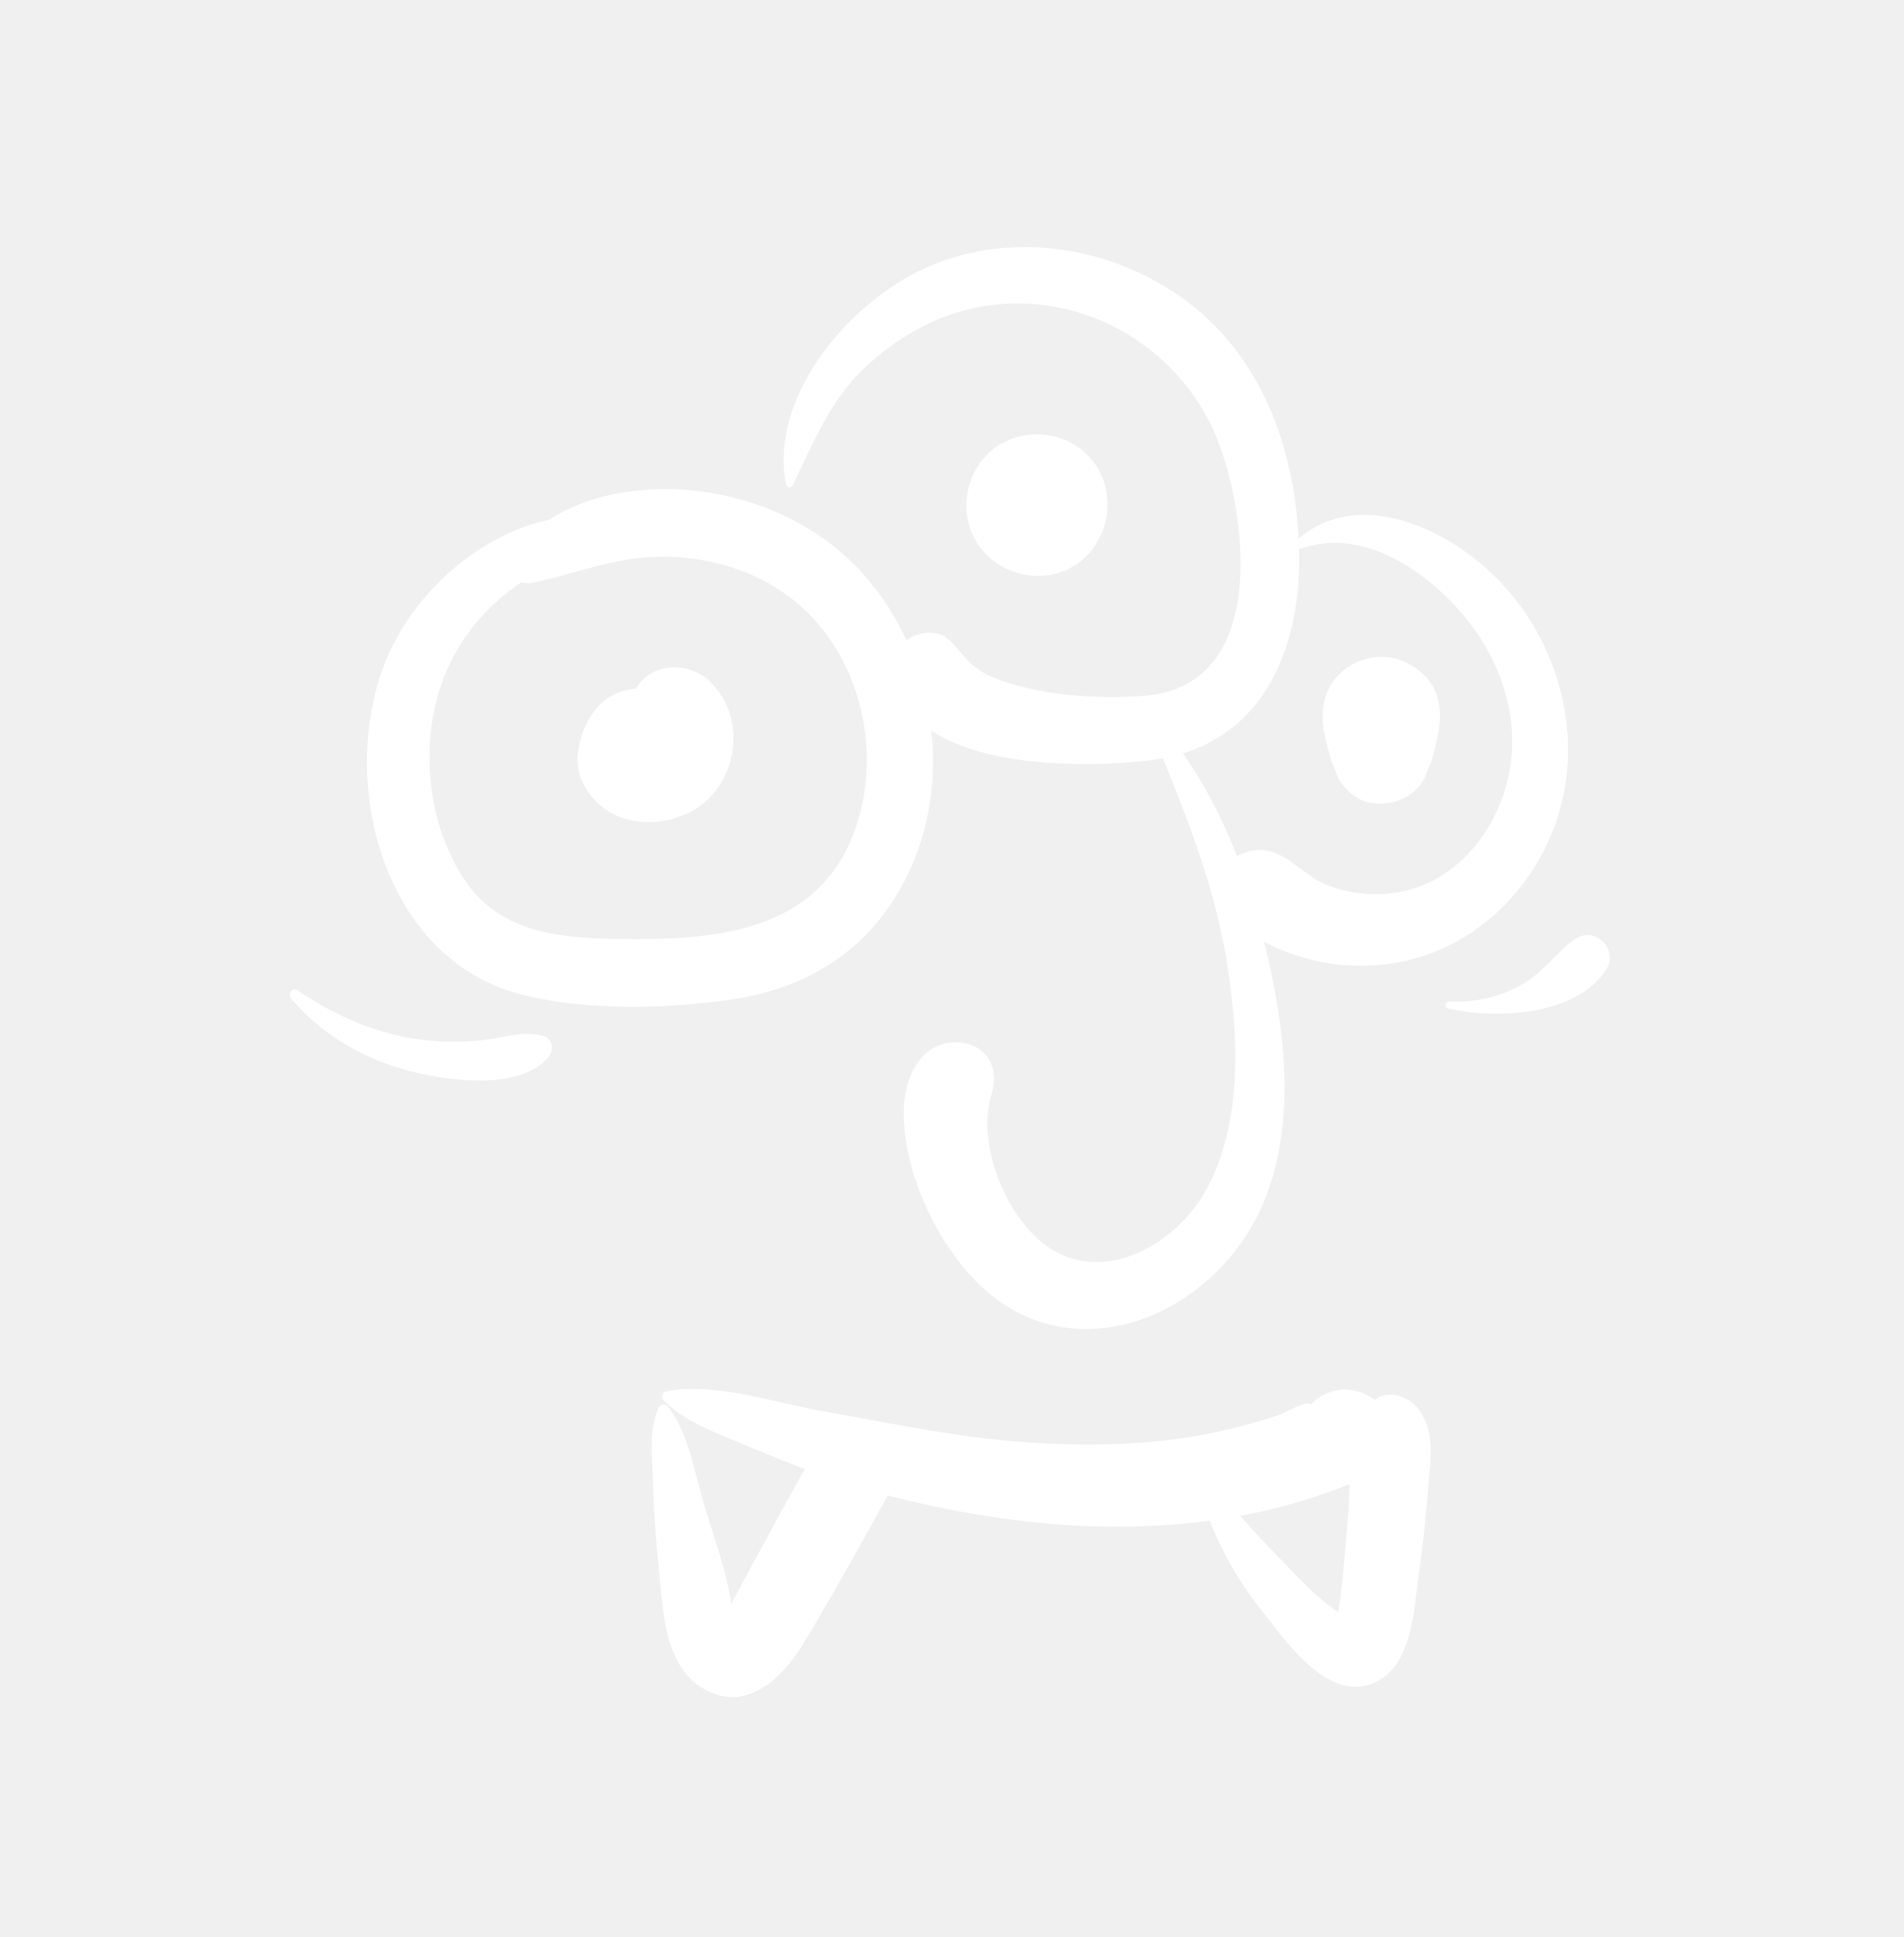
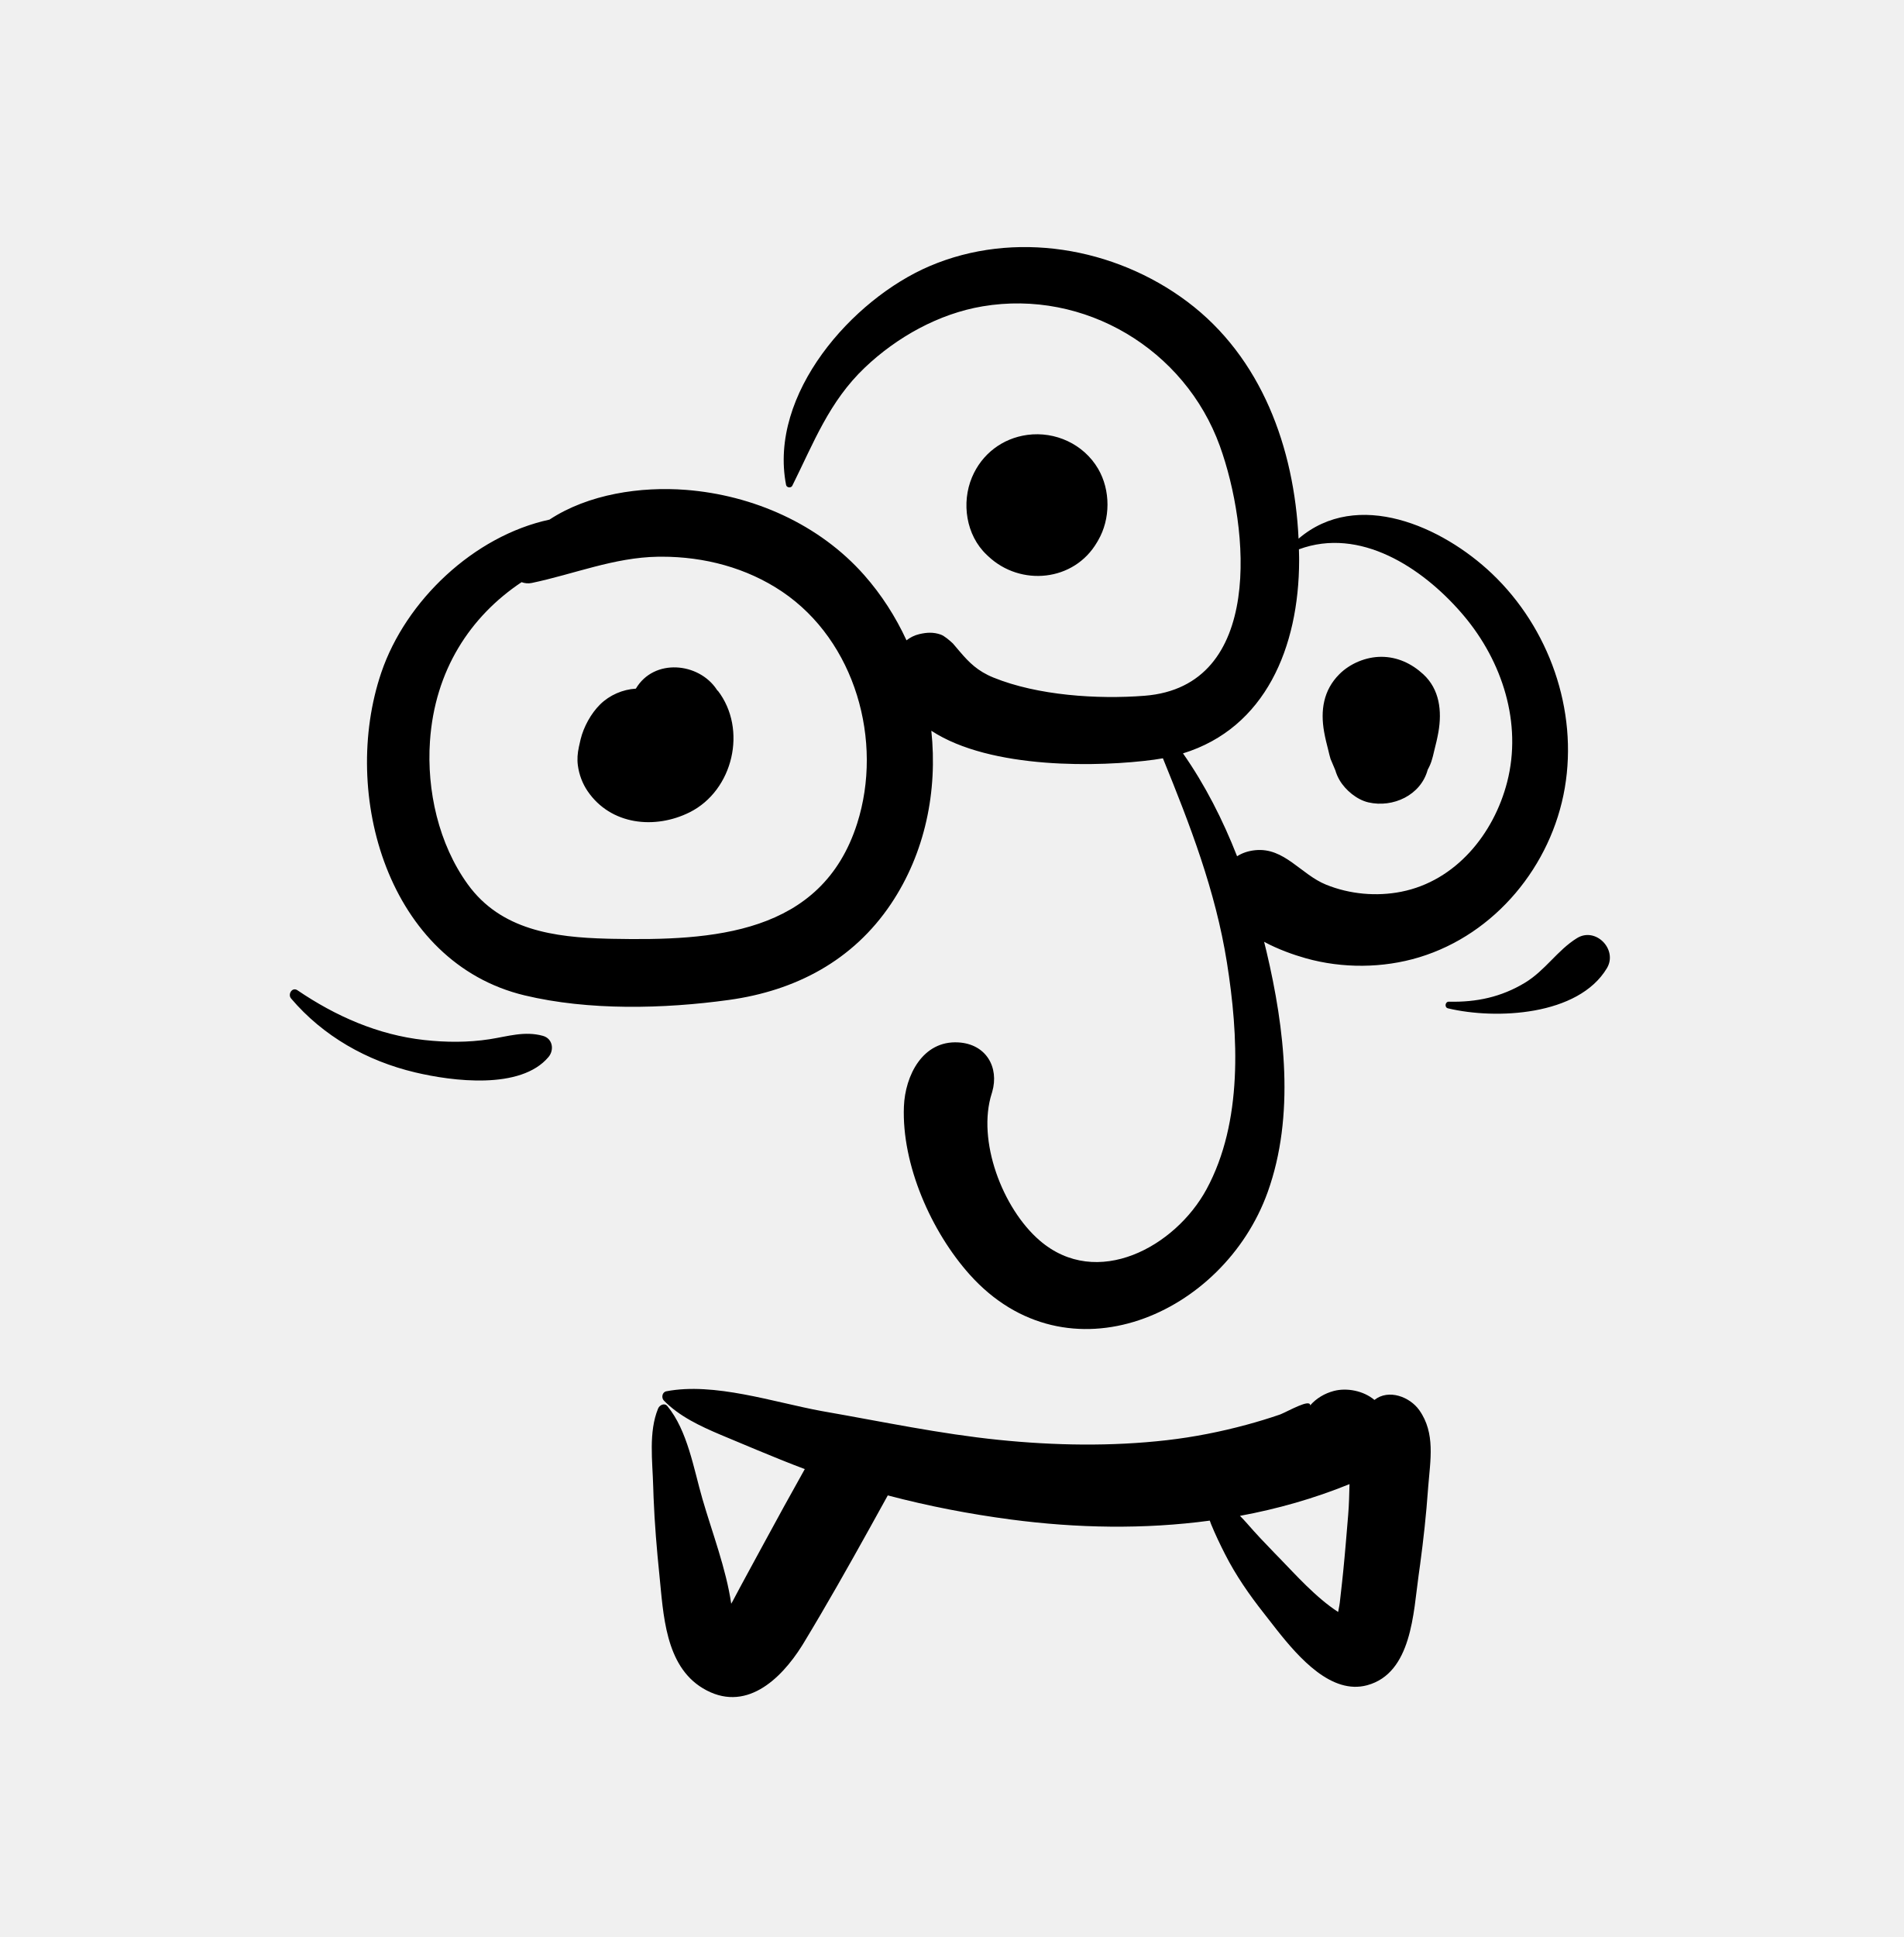
<svg xmlns="http://www.w3.org/2000/svg" width="289" height="294" viewBox="0 0 289 294" fill="none">
-   <path fill-rule="evenodd" clip-rule="evenodd" d="M101.162 211.172C108.415 209.772 117.438 212.822 124.671 214.158L125.21 214.255C133.981 215.787 142.733 217.639 151.601 218.543C160.067 219.408 168.713 219.563 177.18 218.59C181.246 218.122 185.277 217.326 189.227 216.258C190.917 215.801 192.593 215.291 194.249 214.725L194.436 214.654C195.653 214.151 198.943 212.259 198.904 213.313C199.829 212.246 201.103 211.489 202.502 211.121C204.476 210.602 207.01 211.089 208.662 212.485C210.811 210.783 214.035 212.004 215.476 214.042C217.947 217.537 217.143 221.634 216.824 225.689L216.797 226.046C216.526 229.868 216.111 233.664 215.599 237.458L215.373 239.083C214.576 244.694 214.357 253.948 207.558 255.787C202.181 257.243 197.26 251.71 193.794 247.319L191.896 244.887C189.649 242.036 187.609 239.101 185.965 235.86C185.216 234.385 184.492 232.874 183.865 231.343C183.786 231.15 183.728 230.977 183.668 230.803C173.696 232.145 163.488 231.953 153.49 230.635C147.16 229.8 140.924 228.594 134.782 226.974L132.011 231.983C128.768 237.824 125.479 243.647 122.022 249.356L121.754 249.791C118.518 254.94 113.099 260.097 106.692 256.24C100.959 252.788 100.715 244.936 100.111 239.077C99.708 235.163 99.381 231.223 99.224 227.287L99.167 225.601C99.064 221.785 98.443 217.362 99.91 213.793C100.123 213.273 100.87 212.873 101.32 213.42C104.385 217.146 105.312 222.921 106.636 227.494C108.11 232.582 110.245 238.139 111.011 243.417L111.225 243.045C111.98 241.612 112.749 240.186 113.523 238.762L115.843 234.491C117.924 230.635 120.043 226.803 122.181 222.98C119.74 222.063 117.321 221.078 114.912 220.076L109.445 217.79C106.322 216.471 103.138 214.982 100.79 212.582C100.374 212.157 100.519 211.295 101.162 211.172ZM204.88 225.26C199.493 227.45 193.921 229.03 188.248 230.078C188.614 230.453 188.979 230.828 189.319 231.222C190.654 232.767 192.07 234.251 193.495 235.719L194.35 236.597C196.532 238.836 199.81 242.523 203.155 244.666L203.336 243.699C203.366 243.532 203.389 243.387 203.401 243.275L203.757 240.094C203.815 239.564 203.871 239.033 203.924 238.502C204.212 235.633 204.441 232.758 204.681 229.885C204.807 228.371 204.837 226.816 204.88 225.26ZM141.13 40.393C153.96 34.913 169.187 37.5 180.238 45.778C191.546 54.249 196.491 68.021 197.145 81.761C206.088 74.125 218.967 79.905 226.499 87.06C235.191 95.317 239.587 107.778 237.561 119.604C235.542 131.39 227.013 141.788 215.474 145.293C209.953 146.97 203.8 147.008 198.246 145.448C196.36 144.917 194.049 144.095 191.914 142.95C192.036 143.44 192.16 143.931 192.276 144.42C195.047 156.149 196.618 169.333 192.46 180.932C185.777 199.571 162.04 210.005 147.22 193.461C141.401 186.966 136.878 176.794 137.23 167.939C137.415 163.286 140.051 157.903 145.493 158.218C149.713 158.461 151.714 161.993 150.634 165.73L150.568 165.946C148.28 173.091 152.186 183.415 157.845 188.288C166.523 195.761 178.432 189.258 183.177 180.495C188.707 170.282 188.034 157.188 186.266 146.077C184.53 135.167 180.659 125.188 176.55 115.093C176.114 115.172 175.672 115.245 175.22 115.306C167.048 116.415 150.421 116.833 141.392 110.913C142.362 120.05 140.459 129.456 135.268 137.193C129.484 145.815 120.77 150.378 110.628 151.776C100.778 153.136 89.36 153.411 79.635 151.077C58.926 146.107 51.624 120.54 57.887 102.084C61.592 91.167 71.93 81.348 83.421 78.868C89.341 74.974 97.29 73.821 104.122 74.352C114.326 75.147 124.376 79.556 131.21 87.299C133.821 90.257 135.968 93.606 137.623 97.19C138.179 96.752 138.827 96.423 139.559 96.251C140.702 95.983 141.702 95.923 142.82 96.317C143.377 96.514 144.18 97.21 144.663 97.662L145.766 98.958C147.119 100.534 148.406 101.857 150.814 102.837C157.528 105.57 166.634 106.163 173.767 105.604C191.967 104.18 189.675 80.073 185.192 67.688C179.882 53.016 164.662 43.889 149.178 46.495C142.525 47.614 136.178 51.155 131.308 55.782C125.872 60.948 123.544 67.188 120.283 73.727C120.09 74.114 119.424 74.03 119.341 73.603C116.661 59.815 129.369 45.417 141.13 40.393ZM44.194 151.555C43.641 150.906 44.367 149.765 45.159 150.303C50.96 154.244 57.411 157.088 64.424 157.857C67.718 158.217 71.038 158.242 74.319 157.737C77.114 157.305 79.633 156.453 82.423 157.223C83.908 157.633 84.178 159.356 83.271 160.436C79.056 165.453 68.679 164.113 63.021 162.768C55.704 161.03 49.071 157.285 44.194 151.555ZM239.405 142.395C242.253 140.63 245.643 144.125 243.959 146.948C239.635 154.191 227.102 154.781 219.831 153.047C219.262 152.913 219.392 152.02 219.968 152.036C224.147 152.139 227.924 151.336 231.524 149.156C234.6 147.293 236.435 144.235 239.405 142.395ZM100.443 84.496L99.872 84.501C93.224 84.608 87.136 87.143 80.73 88.483C80.199 88.595 79.666 88.538 79.185 88.362C71.383 93.567 66.005 101.751 65.275 112.52C64.769 119.979 66.59 128.106 71.019 134.227C76.06 141.194 84.181 142.269 92.178 142.476L92.991 142.495C108.109 142.79 124.741 141.897 130.13 124.995C134.118 112.486 129.859 97.3 118.75 89.807C113.355 86.168 106.911 84.49 100.443 84.496ZM222.242 93.467L221.798 92.949C215.869 86.146 206.467 79.95 197.198 83.376L197.225 84.522C197.228 84.713 197.23 84.904 197.23 85.095C197.202 98.233 192.111 110.494 179.598 114.349C182.955 119.138 185.652 124.452 187.812 129.967C188.574 129.469 189.501 129.153 190.577 129.044C194.982 128.598 197.506 132.735 201.326 134.278C204.902 135.724 208.958 136.097 212.733 135.35C220.991 133.717 226.785 126.596 228.815 118.694C231.11 109.761 228.078 100.396 222.242 93.467ZM96.534 104.524C99.288 99.872 106.082 100.545 108.805 104.646L108.935 104.851L108.964 104.813C113.5 110.691 111.308 119.975 104.722 123.28C99.439 125.929 92.72 125.234 89.208 120.077C88.421 118.921 87.916 117.561 87.731 116.184C87.605 115.247 87.677 114.311 87.887 113.38L87.834 113.598C87.938 113.128 88.103 112.391 88.146 112.216C88.61 110.32 89.723 108.286 91.116 106.913C92.551 105.499 94.544 104.639 96.534 104.524ZM209.702 99.692C212.141 99.692 214.305 100.712 216.067 102.329C218.573 104.63 218.922 107.942 218.381 111.085C218.215 112.044 217.987 112.971 217.748 113.915L217.543 114.769C217.507 114.91 217.468 115.051 217.424 115.19C217.274 115.775 217.035 116.312 216.751 116.826C215.708 120.709 211.485 122.637 207.762 121.79C206.01 121.391 204.263 119.937 203.371 118.413C203.077 117.911 202.871 117.411 202.725 116.909L202 115.19C201.864 114.778 201.779 114.336 201.67 113.915C201.427 112.972 201.193 112.043 201.024 111.085C200.449 107.837 200.907 104.759 203.338 102.329C204.97 100.696 207.395 99.692 209.702 99.692ZM155.98 66.008C160.213 65.44 164.524 67.412 166.713 71.151C168.615 74.401 168.607 78.774 166.713 82.024L166.553 82.299C163.064 88.285 154.927 89.053 150.032 84.428L149.795 84.204C146.647 81.231 145.938 76.3 147.568 72.438C149.058 68.906 152.182 66.519 155.98 66.008Z" fill="white" />
+   <path fill-rule="evenodd" clip-rule="evenodd" d="M101.162 211.172C108.415 209.772 117.438 212.822 124.671 214.158L125.21 214.255C133.981 215.787 142.733 217.639 151.601 218.543C160.067 219.408 168.713 219.563 177.18 218.59C181.246 218.122 185.277 217.326 189.227 216.258C190.917 215.801 192.593 215.291 194.249 214.725L194.436 214.654C195.653 214.151 198.943 212.259 198.904 213.313C199.829 212.246 201.103 211.489 202.502 211.121C204.476 210.602 207.01 211.089 208.662 212.485C210.811 210.783 214.035 212.004 215.476 214.042C217.947 217.537 217.143 221.634 216.824 225.689L216.797 226.046C216.526 229.868 216.111 233.664 215.599 237.458L215.373 239.083C214.576 244.694 214.357 253.948 207.558 255.787C202.181 257.243 197.26 251.71 193.794 247.319L191.896 244.887C189.649 242.036 187.609 239.101 185.965 235.86C185.216 234.385 184.492 232.874 183.865 231.343C183.786 231.15 183.728 230.977 183.668 230.803C173.696 232.145 163.488 231.953 153.49 230.635C147.16 229.8 140.924 228.594 134.782 226.974L132.011 231.983C128.768 237.824 125.479 243.647 122.022 249.356L121.754 249.791C118.518 254.94 113.099 260.097 106.692 256.24C100.959 252.788 100.715 244.936 100.111 239.077C99.708 235.163 99.381 231.223 99.224 227.287L99.167 225.601C99.064 221.785 98.443 217.362 99.91 213.793C100.123 213.273 100.87 212.873 101.32 213.42C104.385 217.146 105.312 222.921 106.636 227.494C108.11 232.582 110.245 238.139 111.011 243.417L111.225 243.045C111.98 241.612 112.749 240.186 113.523 238.762L115.843 234.491C117.924 230.635 120.043 226.803 122.181 222.98C119.74 222.063 117.321 221.078 114.912 220.076L109.445 217.79C106.322 216.471 103.138 214.982 100.79 212.582C100.374 212.157 100.519 211.295 101.162 211.172ZM204.88 225.26C199.493 227.45 193.921 229.03 188.248 230.078C188.614 230.453 188.979 230.828 189.319 231.222C190.654 232.767 192.07 234.251 193.495 235.719L194.35 236.597C196.532 238.836 199.81 242.523 203.155 244.666L203.336 243.699C203.366 243.532 203.389 243.387 203.401 243.275L203.757 240.094C203.815 239.564 203.871 239.033 203.924 238.502C204.212 235.633 204.441 232.758 204.681 229.885C204.807 228.371 204.837 226.816 204.88 225.26ZM141.13 40.393C153.96 34.913 169.187 37.5 180.238 45.778C191.546 54.249 196.491 68.021 197.145 81.761C206.088 74.125 218.967 79.905 226.499 87.06C235.191 95.317 239.587 107.778 237.561 119.604C235.542 131.39 227.013 141.788 215.474 145.293C209.953 146.97 203.8 147.008 198.246 145.448C196.36 144.917 194.049 144.095 191.914 142.95C192.036 143.44 192.16 143.931 192.276 144.42C195.047 156.149 196.618 169.333 192.46 180.932C185.777 199.571 162.04 210.005 147.22 193.461C141.401 186.966 136.878 176.794 137.23 167.939C137.415 163.286 140.051 157.903 145.493 158.218C149.713 158.461 151.714 161.993 150.634 165.73L150.568 165.946C148.28 173.091 152.186 183.415 157.845 188.288C166.523 195.761 178.432 189.258 183.177 180.495C188.707 170.282 188.034 157.188 186.266 146.077C184.53 135.167 180.659 125.188 176.55 115.093C176.114 115.172 175.672 115.245 175.22 115.306C167.048 116.415 150.421 116.833 141.392 110.913C142.362 120.05 140.459 129.456 135.268 137.193C129.484 145.815 120.77 150.378 110.628 151.776C100.778 153.136 89.36 153.411 79.635 151.077C58.926 146.107 51.624 120.54 57.887 102.084C61.592 91.167 71.93 81.348 83.421 78.868C89.341 74.974 97.29 73.821 104.122 74.352C114.326 75.147 124.376 79.556 131.21 87.299C133.821 90.257 135.968 93.606 137.623 97.19C138.179 96.752 138.827 96.423 139.559 96.251C140.702 95.983 141.702 95.923 142.82 96.317C143.377 96.514 144.18 97.21 144.663 97.662L145.766 98.958C147.119 100.534 148.406 101.857 150.814 102.837C157.528 105.57 166.634 106.163 173.767 105.604C191.967 104.18 189.675 80.073 185.192 67.688C179.882 53.016 164.662 43.889 149.178 46.495C142.525 47.614 136.178 51.155 131.308 55.782C125.872 60.948 123.544 67.188 120.283 73.727C120.09 74.114 119.424 74.03 119.341 73.603C116.661 59.815 129.369 45.417 141.13 40.393ZM44.194 151.555C43.641 150.906 44.367 149.765 45.159 150.303C50.96 154.244 57.411 157.088 64.424 157.857C67.718 158.217 71.038 158.242 74.319 157.737C77.114 157.305 79.633 156.453 82.423 157.223C83.908 157.633 84.178 159.356 83.271 160.436C79.056 165.453 68.679 164.113 63.021 162.768C55.704 161.03 49.071 157.285 44.194 151.555ZM239.405 142.395C242.253 140.63 245.643 144.125 243.959 146.948C239.635 154.191 227.102 154.781 219.831 153.047C219.262 152.913 219.392 152.02 219.968 152.036C224.147 152.139 227.924 151.336 231.524 149.156C234.6 147.293 236.435 144.235 239.405 142.395ZM100.443 84.496L99.872 84.501C93.224 84.608 87.136 87.143 80.73 88.483C80.199 88.595 79.666 88.538 79.185 88.362C71.383 93.567 66.005 101.751 65.275 112.52C64.769 119.979 66.59 128.106 71.019 134.227C76.06 141.194 84.181 142.269 92.178 142.476L92.991 142.495C108.109 142.79 124.741 141.897 130.13 124.995C134.118 112.486 129.859 97.3 118.75 89.807C113.355 86.168 106.911 84.49 100.443 84.496ZM222.242 93.467L221.798 92.949C215.869 86.146 206.467 79.95 197.198 83.376L197.225 84.522C197.228 84.713 197.23 84.904 197.23 85.095C197.202 98.233 192.111 110.494 179.598 114.349C182.955 119.138 185.652 124.452 187.812 129.967C188.574 129.469 189.501 129.153 190.577 129.044C194.982 128.598 197.506 132.735 201.326 134.278C204.902 135.724 208.958 136.097 212.733 135.35C220.991 133.717 226.785 126.596 228.815 118.694C231.11 109.761 228.078 100.396 222.242 93.467ZM96.534 104.524C99.288 99.872 106.082 100.545 108.805 104.646L108.935 104.851L108.964 104.813C113.5 110.691 111.308 119.975 104.722 123.28C99.439 125.929 92.72 125.234 89.208 120.077C88.421 118.921 87.916 117.561 87.731 116.184C87.605 115.247 87.677 114.311 87.887 113.38L87.834 113.598C87.938 113.128 88.103 112.391 88.146 112.216C88.61 110.32 89.723 108.286 91.116 106.913C92.551 105.499 94.544 104.639 96.534 104.524ZM209.702 99.692C212.141 99.692 214.305 100.712 216.067 102.329C218.573 104.63 218.922 107.942 218.381 111.085C218.215 112.044 217.987 112.971 217.748 113.915L217.543 114.769C217.507 114.91 217.468 115.051 217.424 115.19C217.274 115.775 217.035 116.312 216.751 116.826C215.708 120.709 211.485 122.637 207.762 121.79C206.01 121.391 204.263 119.937 203.371 118.413C203.077 117.911 202.871 117.411 202.725 116.909L202 115.19C201.864 114.778 201.779 114.336 201.67 113.915C201.427 112.972 201.193 112.043 201.024 111.085C200.449 107.837 200.907 104.759 203.338 102.329C204.97 100.696 207.395 99.692 209.702 99.692ZM155.98 66.008C160.213 65.44 164.524 67.412 166.713 71.151C168.615 74.401 168.607 78.774 166.713 82.024L166.553 82.299C163.064 88.285 154.927 89.053 150.032 84.428L149.795 84.204C146.647 81.231 145.938 76.3 147.568 72.438C149.058 68.906 152.182 66.519 155.98 66.008Z" fill="black" />
</svg>
